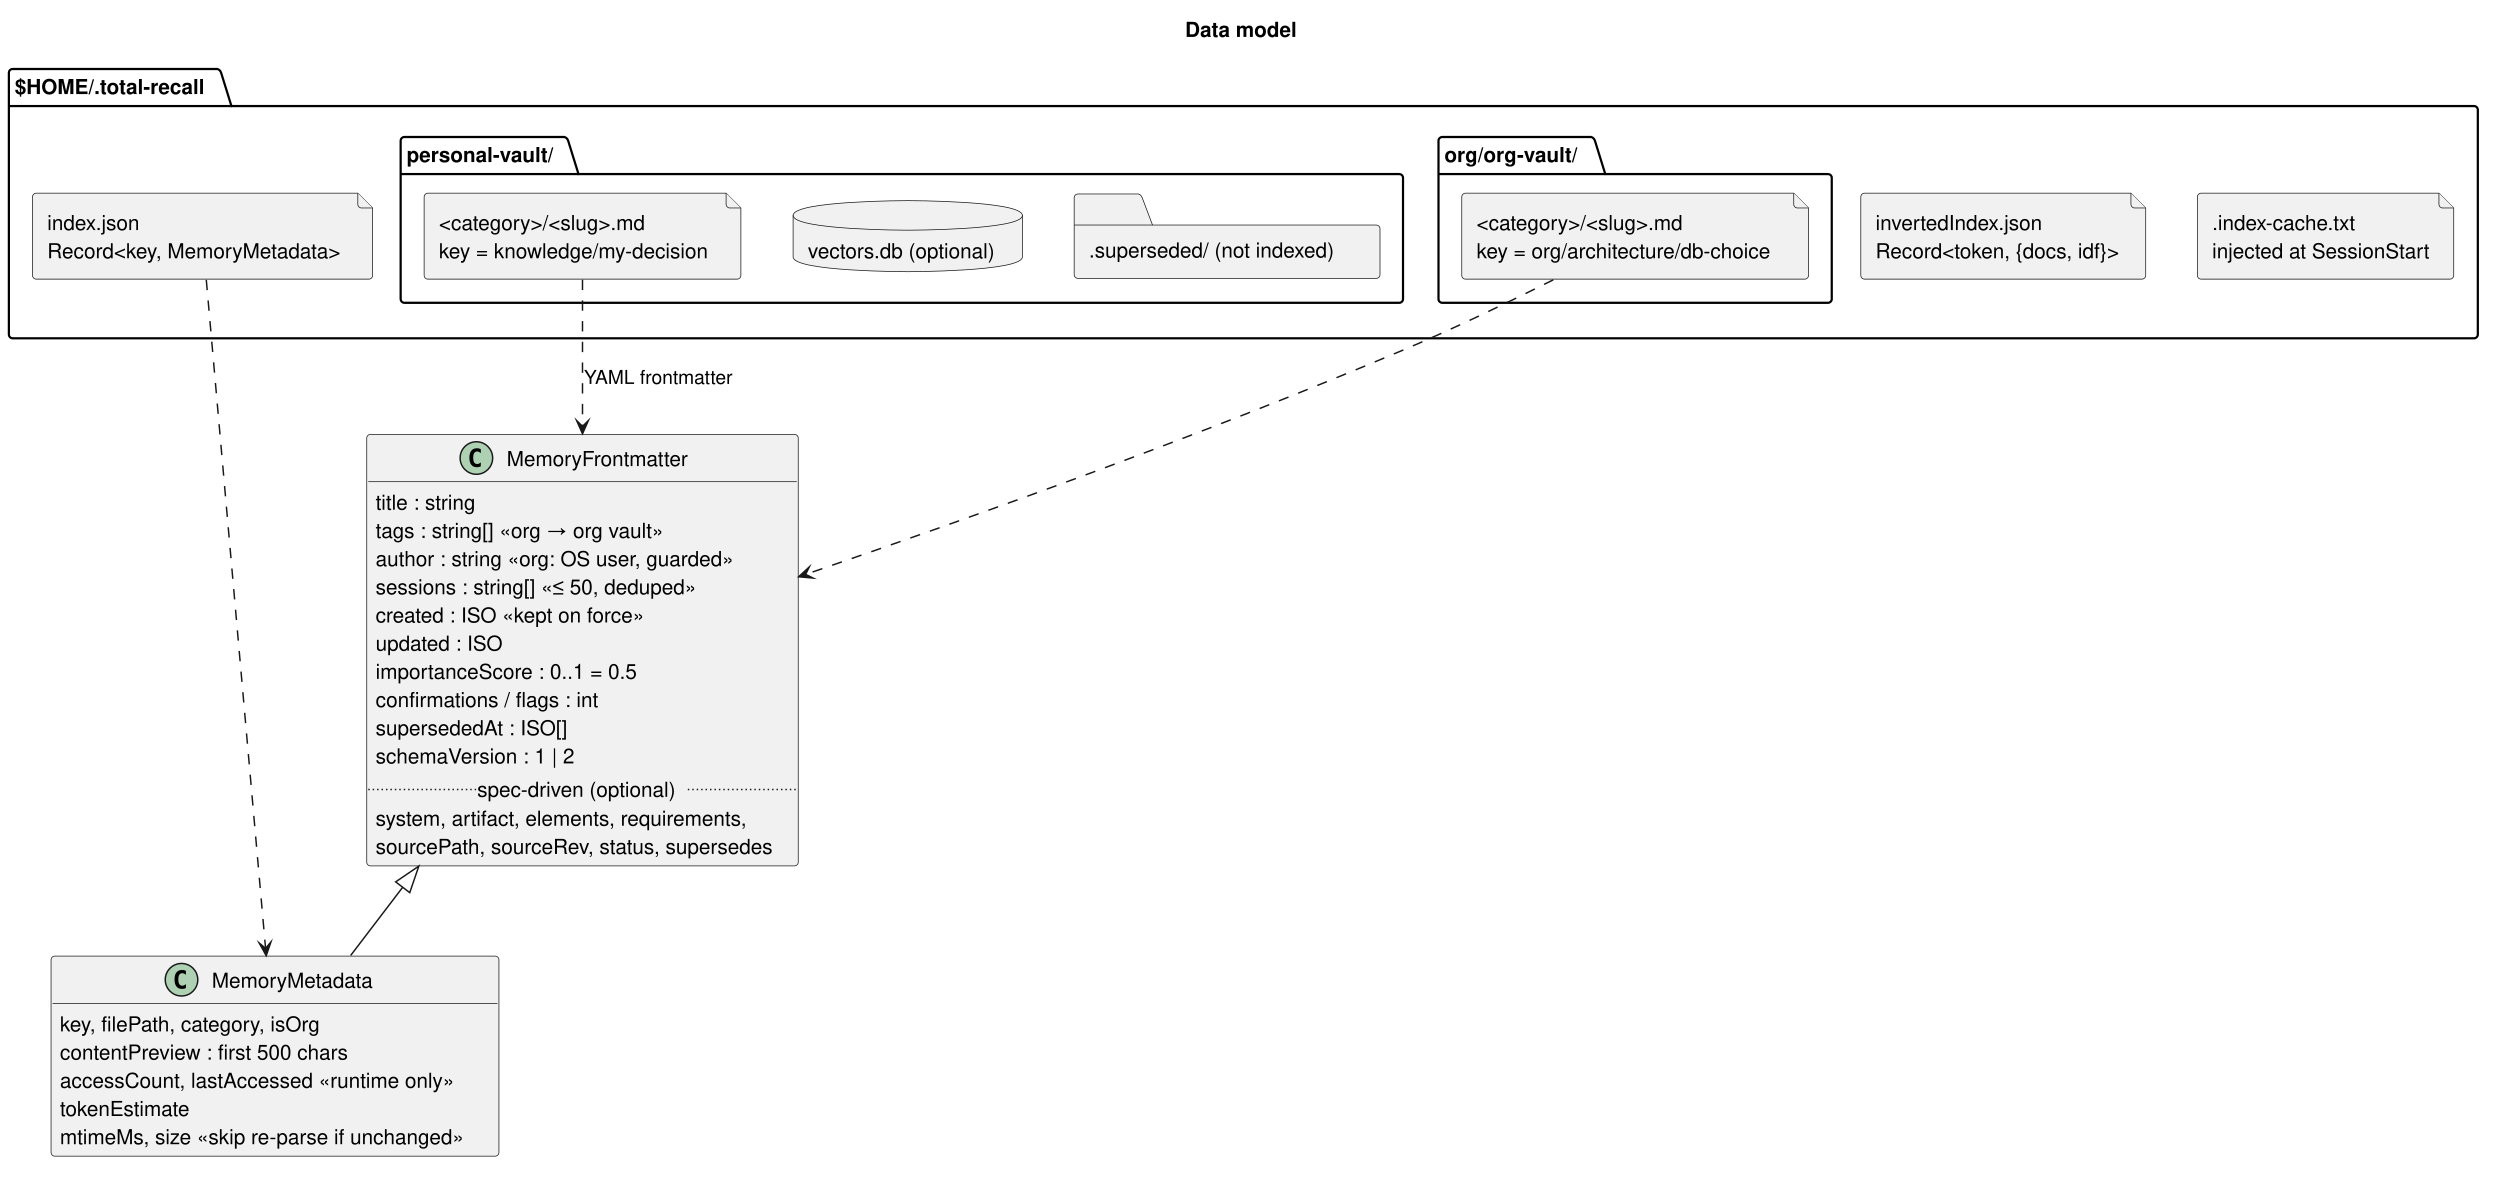
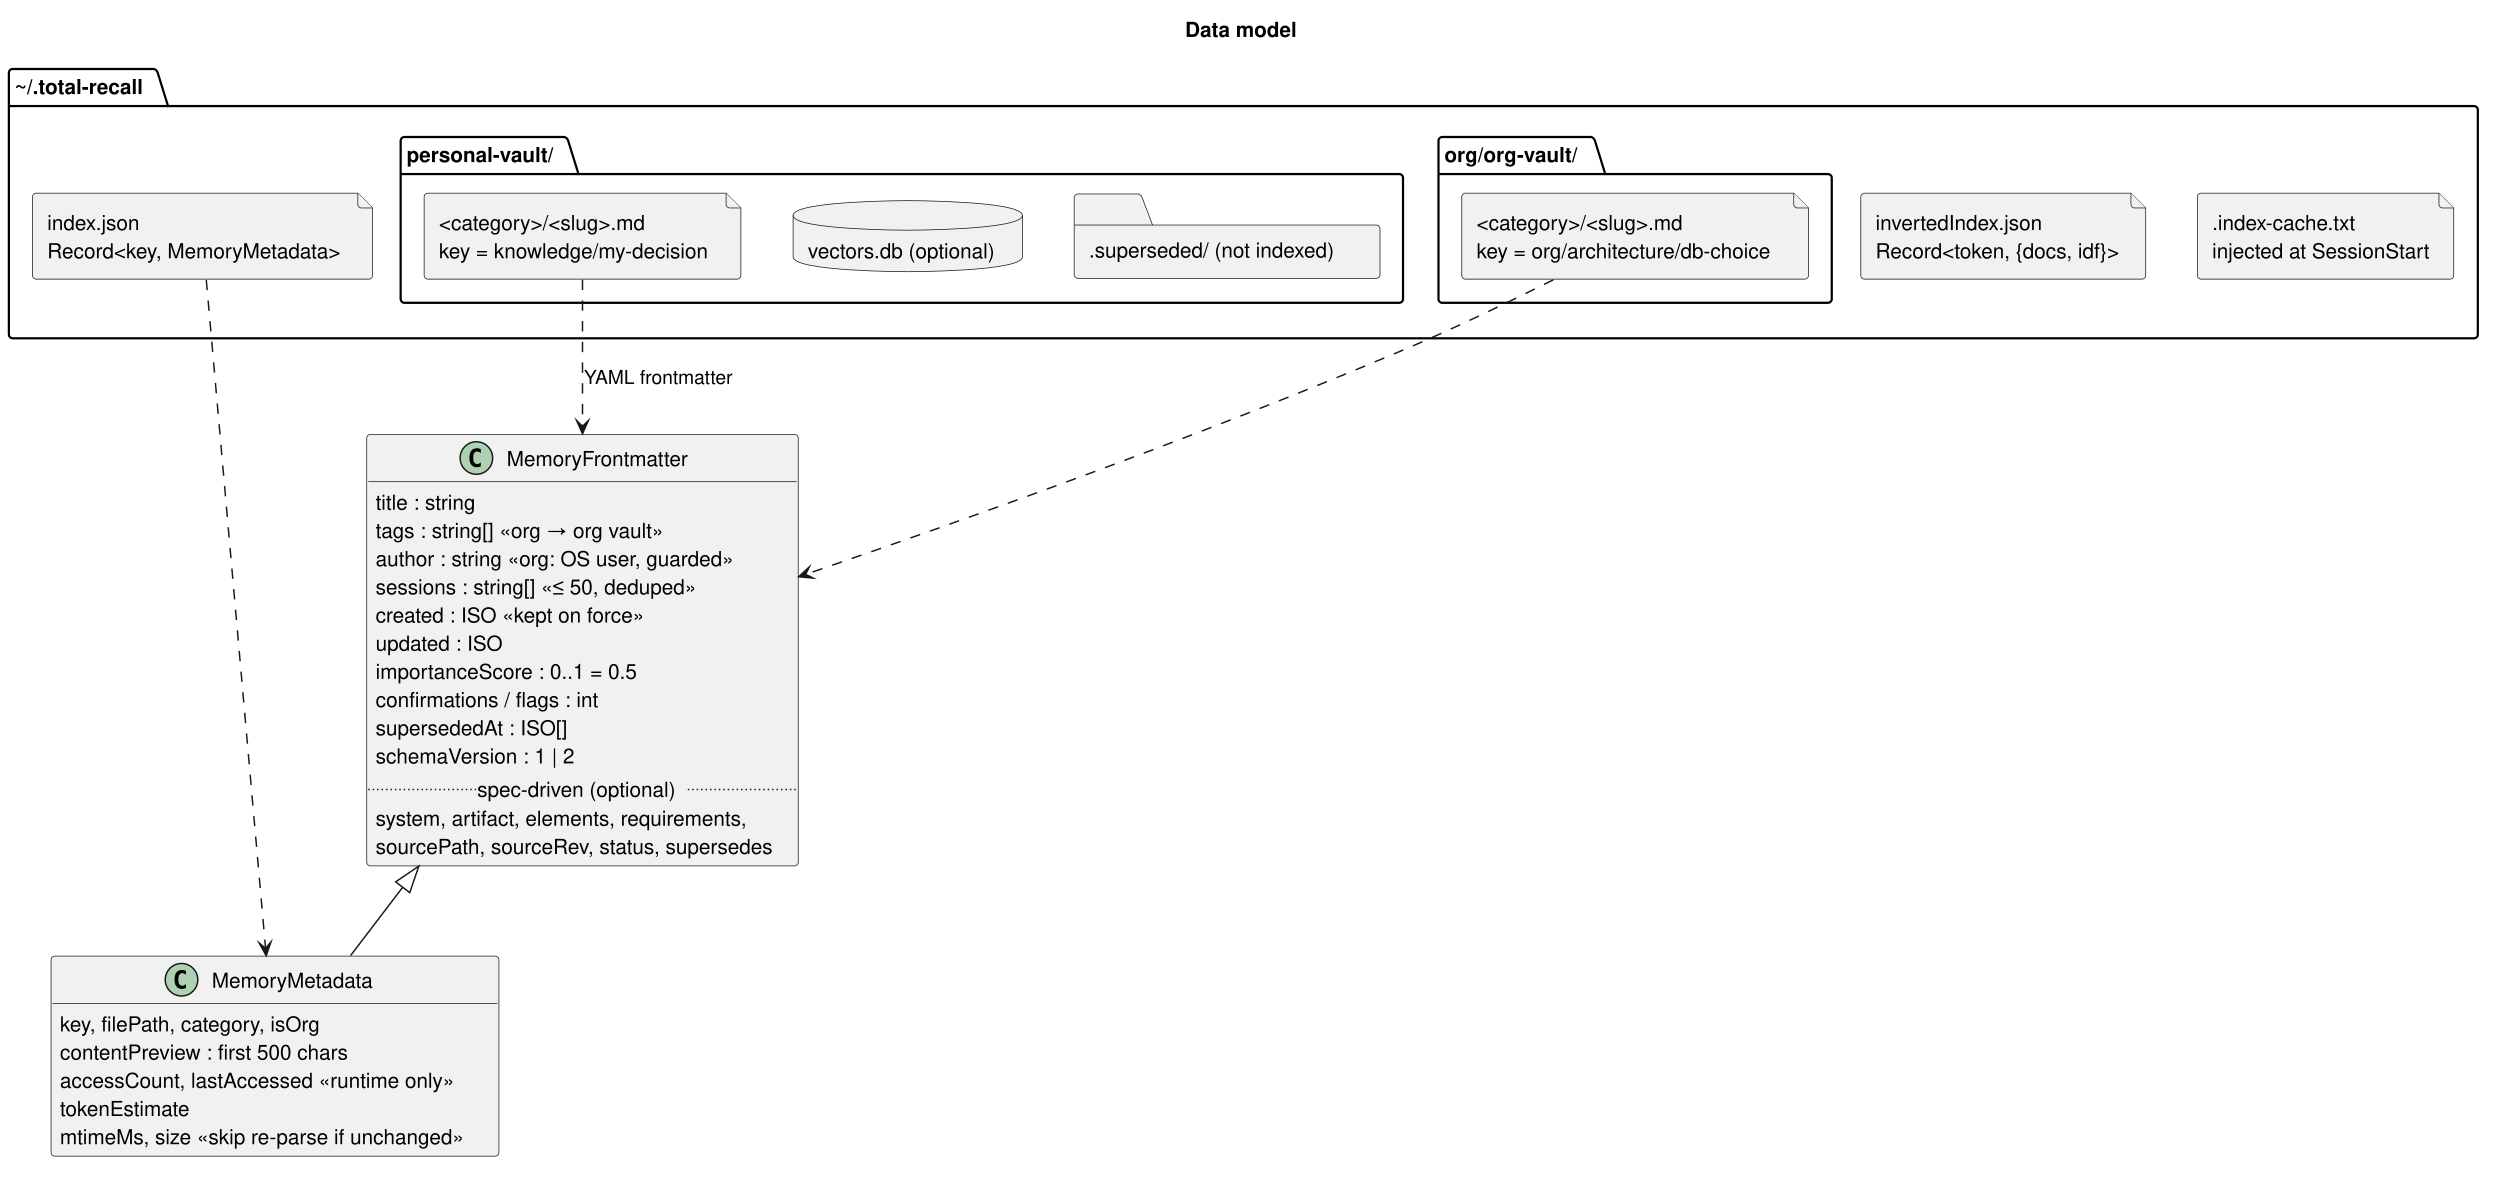
<svg xmlns="http://www.w3.org/2000/svg" version="1.1" data-diagram-type="CLASS" style="width:1691px;height:797px;background:#FFFFFF;" width="1691px" height="797px" viewBox="0 0 1691 797" zoomAndPan="magnify" preserveAspectRatio="none" contentStyleType="text/css">
  <defs />
  <g font-family="sans-serif" lengthAdjust="spacing">
    <g class="title" data-source-line="6">
      <text x="801.596" y="24.966" fill="#000" font-size="14" textLength="80.808" font-weight="700" font-family="Helvetica">Data model</text>
    </g>
-     <g class="cluster" data-qualified-name=".HOME..total-recall" id="ent0001" data-source-line="8">
-       <path d="M8.5,46.67 L147.049,46.67 A3.75,3.75 0 0 1 149.549,49.17 L156.549,71.738 L1673.5,71.738 A2.5,2.5 0 0 1 1676,74.238 L1676,226.31 A2.5,2.5 0 0 1 1673.5,228.81 L8.5,228.81 A2.5,2.5 0 0 1 6,226.31 L6,49.17 A2.5,2.5 0 0 1 8.5,46.67" style="stroke:#000;stroke-width:1.5;" fill="none" />
-       <line x1="6" y1="71.738" x2="156.549" y2="71.738" style="stroke:#000;stroke-width:1.5;" />
-       <text x="10" y="63.636" fill="#000" font-size="14" textLength="137.549" font-weight="700" font-family="Helvetica">$HOME/.total-recall</text>
+     <g class="cluster" data-qualified-name=".U.007E...total-recall" id="ent0001" data-source-line="8">
+       <path d="M8.5,46.67 L104.154,46.67 A3.75,3.75 0 0 1 106.654,49.17 L113.654,71.738 L1673.5,71.738 A2.5,2.5 0 0 1 1676,74.238 L1676,226.31 A2.5,2.5 0 0 1 1673.5,228.81 L8.5,228.81 A2.5,2.5 0 0 1 6,226.31 L6,49.17 A2.5,2.5 0 0 1 8.5,46.67" style="stroke:#000;stroke-width:1.5;" fill="none" />
+       <line x1="6" y1="71.738" x2="113.654" y2="71.738" style="stroke:#000;stroke-width:1.5;" />
+       <text x="10" y="63.636" fill="#000" font-size="14" textLength="94.654" font-weight="700" font-family="Helvetica">~/.total-recall</text>
    </g>
-     <g class="cluster" data-qualified-name=".HOME..total-recall.personal-vault." id="ent0005" data-source-line="12">
+     <g class="cluster" data-qualified-name=".U.007E...total-recall.personal-vault." id="ent0005" data-source-line="12">
      <path d="M273.5,92.67 L381.796,92.67 A3.75,3.75 0 0 1 384.296,95.17 L391.296,117.738 L946.5,117.738 A2.5,2.5 0 0 1 949,120.238 L949,202.31 A2.5,2.5 0 0 1 946.5,204.81 L273.5,204.81 A2.5,2.5 0 0 1 271,202.31 L271,95.17 A2.5,2.5 0 0 1 273.5,92.67" style="stroke:#000;stroke-width:1.5;" fill="none" />
      <line x1="271" y1="117.738" x2="391.296" y2="117.738" style="stroke:#000;stroke-width:1.5;" />
      <text x="275" y="109.636" fill="#000" font-size="14" textLength="107.296" font-weight="700" font-family="Helvetica">personal-vault/</text>
    </g>
-     <g class="cluster" data-qualified-name=".HOME..total-recall.org.org-vault." id="ent0009" data-source-line="17">
+     <g class="cluster" data-qualified-name=".U.007E...total-recall.org.org-vault." id="ent0009" data-source-line="17">
      <path d="M975.5,92.67 L1076.306,92.67 A3.75,3.75 0 0 1 1078.806,95.17 L1085.806,117.738 L1236.5,117.738 A2.5,2.5 0 0 1 1239,120.238 L1239,202.31 A2.5,2.5 0 0 1 1236.5,204.81 L975.5,204.81 A2.5,2.5 0 0 1 973,202.31 L973,95.17 A2.5,2.5 0 0 1 975.5,92.67" style="stroke:#000;stroke-width:1.5;" fill="none" />
      <line x1="973" y1="117.738" x2="1085.806" y2="117.738" style="stroke:#000;stroke-width:1.5;" />
      <text x="977" y="109.636" fill="#000" font-size="14" textLength="99.806" font-weight="700" font-family="Helvetica">org/org-vault/</text>
    </g>
-     <g class="entity" data-qualified-name=".HOME..total-recall.ij" id="ent0002" data-source-line="9">
+     <g class="entity" data-qualified-name=".U.007E...total-recall.ij" id="ent0002" data-source-line="9">
      <path d="M21.97,133.17 L21.97,186.306 A2.5,2.5 0 0 0 24.47,188.806 L249.525,188.806 A2.5,2.5 0 0 0 252.025,186.306 L252.025,140.67 L242.025,130.67 L24.47,130.67 A2.5,2.5 0 0 0 21.97,133.17" style="stroke:#181818;stroke-width:0.5;" fill="#F1F1F1" />
      <path d="M242.025,130.67 L242.025,138.17 A2.5,2.5 0 0 0 244.525,140.67 L252.025,140.67" style="stroke:#181818;stroke-width:0.5;" fill="#F1F1F1" />
      <text x="31.97" y="155.636" fill="#000" font-size="14" textLength="67.368" font-family="Helvetica">index.json</text>
      <text x="31.97" y="174.704" fill="#000" font-size="14" textLength="210.055" font-family="Helvetica">Record&lt;key, MemoryMetadata&gt;</text>
    </g>
-     <g class="entity" data-qualified-name=".HOME..total-recall.ii" id="ent0003" data-source-line="10">
+     <g class="entity" data-qualified-name=".U.007E...total-recall.ii" id="ent0003" data-source-line="10">
      <path d="M1258.64,133.17 L1258.64,186.306 A2.5,2.5 0 0 0 1261.14,188.806 L1448.857,188.806 A2.5,2.5 0 0 0 1451.357,186.306 L1451.357,140.67 L1441.357,130.67 L1261.14,130.67 A2.5,2.5 0 0 0 1258.64,133.17" style="stroke:#181818;stroke-width:0.5;" fill="#F1F1F1" />
      <path d="M1441.357,130.67 L1441.357,138.17 A2.5,2.5 0 0 0 1443.857,140.67 L1451.357,140.67" style="stroke:#181818;stroke-width:0.5;" fill="#F1F1F1" />
      <text x="1268.64" y="155.636" fill="#000" font-size="14" textLength="123.116" font-family="Helvetica">invertedIndex.json</text>
      <text x="1268.64" y="174.704" fill="#000" font-size="14" textLength="172.717" font-family="Helvetica">Record&lt;token, {docs, idf}&gt;</text>
    </g>
-     <g class="entity" data-qualified-name=".HOME..total-recall.ic" id="ent0004" data-source-line="11">
+     <g class="entity" data-qualified-name=".U.007E...total-recall.ic" id="ent0004" data-source-line="11">
      <path d="M1486.3,133.17 L1486.3,186.306 A2.5,2.5 0 0 0 1488.8,188.806 L1657.197,188.806 A2.5,2.5 0 0 0 1659.697,186.306 L1659.697,140.67 L1649.697,130.67 L1488.8,130.67 A2.5,2.5 0 0 0 1486.3,133.17" style="stroke:#181818;stroke-width:0.5;" fill="#F1F1F1" />
      <path d="M1649.697,130.67 L1649.697,138.17 A2.5,2.5 0 0 0 1652.197,140.67 L1659.697,140.67" style="stroke:#181818;stroke-width:0.5;" fill="#F1F1F1" />
      <text x="1496.3" y="155.636" fill="#000" font-size="14" textLength="103.544" font-family="Helvetica">.index-cache.txt</text>
      <text x="1496.3" y="174.704" fill="#000" font-size="14" textLength="153.397" font-family="Helvetica">injected at SessionStart</text>
    </g>
-     <g class="entity" data-qualified-name=".HOME..total-recall.personal-vault..pm" id="ent0006" data-source-line="13">
+     <g class="entity" data-qualified-name=".U.007E...total-recall.personal-vault..pm" id="ent0006" data-source-line="13">
      <path d="M286.88,133.17 L286.88,186.306 A2.5,2.5 0 0 0 289.38,188.806 L498.629,188.806 A2.5,2.5 0 0 0 501.129,186.306 L501.129,140.67 L491.129,130.67 L289.38,130.67 A2.5,2.5 0 0 0 286.88,133.17" style="stroke:#181818;stroke-width:0.5;" fill="#F1F1F1" />
      <path d="M491.129,130.67 L491.129,138.17 A2.5,2.5 0 0 0 493.629,140.67 L501.129,140.67" style="stroke:#181818;stroke-width:0.5;" fill="#F1F1F1" />
      <text x="296.88" y="155.636" fill="#000" font-size="14" textLength="147.797" font-family="Helvetica">&lt;category&gt;/&lt;slug&gt;.md</text>
      <text x="296.88" y="174.704" fill="#000" font-size="14" textLength="194.249" font-family="Helvetica">key = knowledge/my-decision</text>
    </g>
-     <g class="entity" data-qualified-name=".HOME..total-recall.personal-vault..vdb" id="ent0007" data-source-line="14">
+     <g class="entity" data-qualified-name=".U.007E...total-recall.personal-vault..vdb" id="ent0007" data-source-line="14">
      <path d="M536.46,145.71 C536.46,135.71 614.003,135.71 614.003,135.71 C614.003,135.71 691.545,135.71 691.545,145.71 L691.545,173.778 C691.545,183.778 614.003,183.778 614.003,183.778 C614.003,183.778 536.46,183.778 536.46,173.778 L536.46,145.71" style="stroke:#181818;stroke-width:0.5;" fill="#F1F1F1" />
      <path d="M536.46,145.71 C536.46,155.71 614.003,155.71 614.003,155.71 C614.003,155.71 691.545,155.71 691.545,145.71" style="stroke:#181818;stroke-width:0.5;" fill="none" />
      <text x="546.46" y="174.676" fill="#000" font-size="14" textLength="135.085" font-family="Helvetica">vectors.db (optional)</text>
    </g>
-     <g class="entity" data-qualified-name=".HOME..total-recall.personal-vault..sup" id="ent0008" data-source-line="15">
+     <g class="entity" data-qualified-name=".U.007E...total-recall.personal-vault..sup" id="ent0008" data-source-line="15">
      <path d="M729.07,131.21 L770.07,131.21 A3.75,3.75 0 0 1 772.57,133.71 L779.57,152.21 L930.931,152.21 A2.5,2.5 0 0 1 933.431,154.71 L933.431,185.778 A2.5,2.5 0 0 1 930.931,188.278 L729.07,188.278 A2.5,2.5 0 0 1 726.57,185.778 L726.57,133.71 A2.5,2.5 0 0 1 729.07,131.21" style="stroke:#181818;stroke-width:0.5;" fill="#F1F1F1" />
      <line x1="726.57" y1="152.21" x2="779.57" y2="152.21" style="stroke:#181818;stroke-width:0.5;" />
      <text x="736.57" y="174.176" fill="#000" font-size="14" textLength="176.861" font-family="Helvetica">.superseded/ (not indexed)</text>
    </g>
-     <g class="entity" data-qualified-name=".HOME..total-recall.org.org-vault..om" id="ent0010" data-source-line="18">
+     <g class="entity" data-qualified-name=".U.007E...total-recall.org.org-vault..om" id="ent0010" data-source-line="18">
      <path d="M988.73,133.17 L988.73,186.306 A2.5,2.5 0 0 0 991.23,188.806 L1220.779,188.806 A2.5,2.5 0 0 0 1223.279,186.306 L1223.279,140.67 L1213.279,130.67 L991.23,130.67 A2.5,2.5 0 0 0 988.73,133.17" style="stroke:#181818;stroke-width:0.5;" fill="#F1F1F1" />
      <path d="M1213.279,130.67 L1213.279,138.17 A2.5,2.5 0 0 0 1215.779,140.67 L1223.279,140.67" style="stroke:#181818;stroke-width:0.5;" fill="#F1F1F1" />
      <text x="998.73" y="155.636" fill="#000" font-size="14" textLength="147.797" font-family="Helvetica">&lt;category&gt;/&lt;slug&gt;.md</text>
      <text x="998.73" y="174.704" fill="#000" font-size="14" textLength="214.549" font-family="Helvetica">key = org/architecture/db-choice</text>
    </g>
    <g class="entity" data-qualified-name="MemoryFrontmatter" id="ent0011" data-source-line="22">
      <rect x="248.07" y="293.81" width="291.859" height="291.883" fill="#F1F1F1" style="stroke:#181818;stroke-width:0.5;" rx="2.5" ry="2.5" />
      <ellipse cx="322.235" cy="309.81" rx="11" ry="11" fill="#ADD1B2" style="stroke:#181818;stroke-width:1;" />
      <path d="M325.203,315.451 Q324.625,315.747 323.985,315.888 Q323.344,316.044 322.641,316.044 Q320.141,316.044 318.813,314.404 Q317.5,312.747 317.5,309.622 Q317.5,306.497 318.813,304.841 Q320.141,303.185 322.641,303.185 Q323.344,303.185 323.985,303.341 Q324.641,303.497 325.203,303.794 L325.203,306.513 Q324.578,305.935 323.985,305.669 Q323.391,305.388 322.766,305.388 Q321.422,305.388 320.735,306.466 Q320.047,307.529 320.047,309.622 Q320.047,311.716 320.735,312.794 Q321.422,313.857 322.766,313.857 Q323.391,313.857 323.985,313.591 Q324.578,313.31 325.203,312.732 L325.203,315.451 Z " fill="#000" />
      <text x="342.735" y="315.242" fill="#000" font-size="14" textLength="135.03" font-family="Helvetica">MemoryFrontmatter</text>
      <line x1="249.07" y1="325.81" x2="538.929" y2="325.81" style="stroke:#181818;stroke-width:0.5;" />
      <text x="254.07" y="344.776" fill="#000" font-size="14" textLength="74.676" font-family="Helvetica">title : string</text>
      <text x="254.07" y="363.844" fill="#000" font-size="14" textLength="208.459" font-family="Helvetica">tags : string[]  «org → org vault»</text>
      <text x="254.07" y="382.912" fill="#000" font-size="14" textLength="260.399" font-family="Helvetica">author : string  «org: OS user, guarded»</text>
      <text x="254.07" y="401.98" fill="#000" font-size="14" textLength="229.585" font-family="Helvetica">sessions : string[]  «≤ 50, deduped»</text>
      <text x="254.07" y="421.048" fill="#000" font-size="14" textLength="192.863" font-family="Helvetica">created : ISO  «kept on force»</text>
      <text x="254.07" y="440.115" fill="#000" font-size="14" textLength="89.684" font-family="Helvetica">updated : ISO</text>
      <text x="254.07" y="459.183" fill="#000" font-size="14" textLength="181.901" font-family="Helvetica">importanceScore : 0..1 = 0.5</text>
      <text x="254.07" y="478.251" fill="#000" font-size="14" textLength="163.925" font-family="Helvetica">confirmations / flags : int</text>
      <text x="254.07" y="497.319" fill="#000" font-size="14" textLength="134.974" font-family="Helvetica">supersededAt : ISO[]</text>
      <text x="254.07" y="516.387" fill="#000" font-size="14" textLength="142.477" font-family="Helvetica">schemaVersion : 1 | 2</text>
      <text x="254.07" y="558.523" fill="#000" font-size="14" textLength="269.695" font-family="Helvetica">system, artifact, elements, requirements,</text>
      <text x="254.07" y="577.591" fill="#000" font-size="14" textLength="279.859" font-family="Helvetica">sourcePath, sourceRev, status, supersedes</text>
      <line x1="249.07" y1="534.023" x2="322.761" y2="534.023" style="stroke:#181818;stroke-width:1;stroke-dasharray:1,2;" />
      <text x="322.761" y="538.955" fill="#000" font-size="14" textLength="142.477" font-family="Helvetica">spec-driven (optional)</text>
      <line x1="465.238" y1="534.023" x2="538.929" y2="534.023" style="stroke:#181818;stroke-width:1;stroke-dasharray:1,2;" />
    </g>
    <g class="entity" data-qualified-name="MemoryMetadata" id="ent0012" data-source-line="37">
      <rect x="34.53" y="646.69" width="302.947" height="135.34" fill="#F1F1F1" style="stroke:#181818;stroke-width:0.5;" rx="2.5" ry="2.5" />
      <ellipse cx="122.779" cy="662.69" rx="11" ry="11" fill="#ADD1B2" style="stroke:#181818;stroke-width:1;" />
      <path d="M125.747,668.331 Q125.169,668.627 124.529,668.768 Q123.888,668.924 123.185,668.924 Q120.685,668.924 119.357,667.284 Q118.044,665.627 118.044,662.502 Q118.044,659.377 119.357,657.721 Q120.685,656.065 123.185,656.065 Q123.888,656.065 124.529,656.221 Q125.185,656.377 125.747,656.674 L125.747,659.393 Q125.122,658.815 124.529,658.549 Q123.935,658.268 123.31,658.268 Q121.966,658.268 121.279,659.346 Q120.591,660.409 120.591,662.502 Q120.591,664.596 121.279,665.674 Q121.966,666.737 123.31,666.737 Q123.935,666.737 124.529,666.471 Q125.122,666.19 125.747,665.612 L125.747,668.331 Z " fill="#000" />
      <text x="143.279" y="668.122" fill="#000" font-size="14" textLength="117.95" font-family="Helvetica">MemoryMetadata</text>
      <line x1="35.53" y1="678.69" x2="336.477" y2="678.69" style="stroke:#181818;stroke-width:0.5;" />
      <text x="40.53" y="697.656" fill="#000" font-size="14" textLength="187.823" font-family="Helvetica">key, filePath, category, isOrg</text>
      <text x="40.53" y="716.724" fill="#000" font-size="14" textLength="206.289" font-family="Helvetica">contentPreview : first 500 chars</text>
      <text x="40.53" y="735.792" fill="#000" font-size="14" textLength="278.879" font-family="Helvetica">accessCount, lastAccessed  «runtime only»</text>
      <text x="40.53" y="754.86" fill="#000" font-size="14" textLength="94.598" font-family="Helvetica">tokenEstimate</text>
      <text x="40.53" y="773.928" fill="#000" font-size="14" textLength="290.947" font-family="Helvetica">mtimeMs, size  «skip re-parse if unchanged»</text>
    </g>
    <g class="link" data-entity-1="ent0011" data-entity-2="ent0012" id="lnk14" data-source-line="44" data-link-type="extension">
      <path d="M272.384,600.142 C256.284,621.252 251.31,627.77 237.18,646.28" style="stroke:#181818;stroke-width:1;" fill="none" id="MemoryFrontmatter-backto-MemoryMetadata" codeLine="44" />
      <polygon points="283.3,585.83,267.613,596.504,277.155,603.781,283.3,585.83" fill="none" style="stroke:#181818;stroke-width:1;stroke-linejoin:miter;stroke-miterlimit:10;" />
    </g>
    <g class="link" data-entity-1="ent0006" data-entity-2="ent0011" id="lnk15" data-source-line="45" data-link-type="dependency">
      <path d="M394,189.19 C394,214.51 394,248.61 394,288.41" style="stroke:#181818;stroke-width:1;stroke-dasharray:7,7;" fill="none" id="pm-to-MemoryFrontmatter" codeLine="45" />
      <polygon points="394,293.41,398,284.41,394,288.41,390,284.41,394,293.41" fill="#181818" style="stroke:#181818;stroke-width:1;stroke-linejoin:miter;stroke-miterlimit:10;" />
      <text x="395" y="259.707" fill="#000" font-size="13" textLength="109.616" font-family="Helvetica">YAML frontmatter</text>
    </g>
    <g class="link" data-entity-1="ent0010" data-entity-2="ent0011" id="lnk16" data-source-line="46" data-link-type="dependency">
      <path d="M1050.69,189.25 C1020.9,204.17 983.31,222.3 949,236.81 C812.42,294.56 657.76,349.89 544.92,388.52" style="stroke:#181818;stroke-width:1;stroke-dasharray:7,7;" fill="none" id="om-to-MemoryFrontmatter" codeLine="46" />
      <polygon points="540.19,390.14,550,391.009,544.92,388.52,547.409,383.441,540.19,390.14" fill="#181818" style="stroke:#181818;stroke-width:1;stroke-linejoin:miter;stroke-miterlimit:10;" />
    </g>
    <g class="link" data-entity-1="ent0002" data-entity-2="ent0012" id="lnk17" data-source-line="47" data-link-type="dependency">
      <path d="M139.53,189.29 C147.04,273.94 168.878,520.219 179.628,641.459" style="stroke:#181818;stroke-width:1;stroke-dasharray:7,7;" fill="none" id="ij-to-MemoryMetadata" codeLine="47" />
      <polygon points="180.07,646.44,183.259,637.122,179.628,641.459,175.291,637.828,180.07,646.44" fill="#181818" style="stroke:#181818;stroke-width:1;stroke-linejoin:miter;stroke-miterlimit:10;" />
    </g>
  </g>
</svg>
